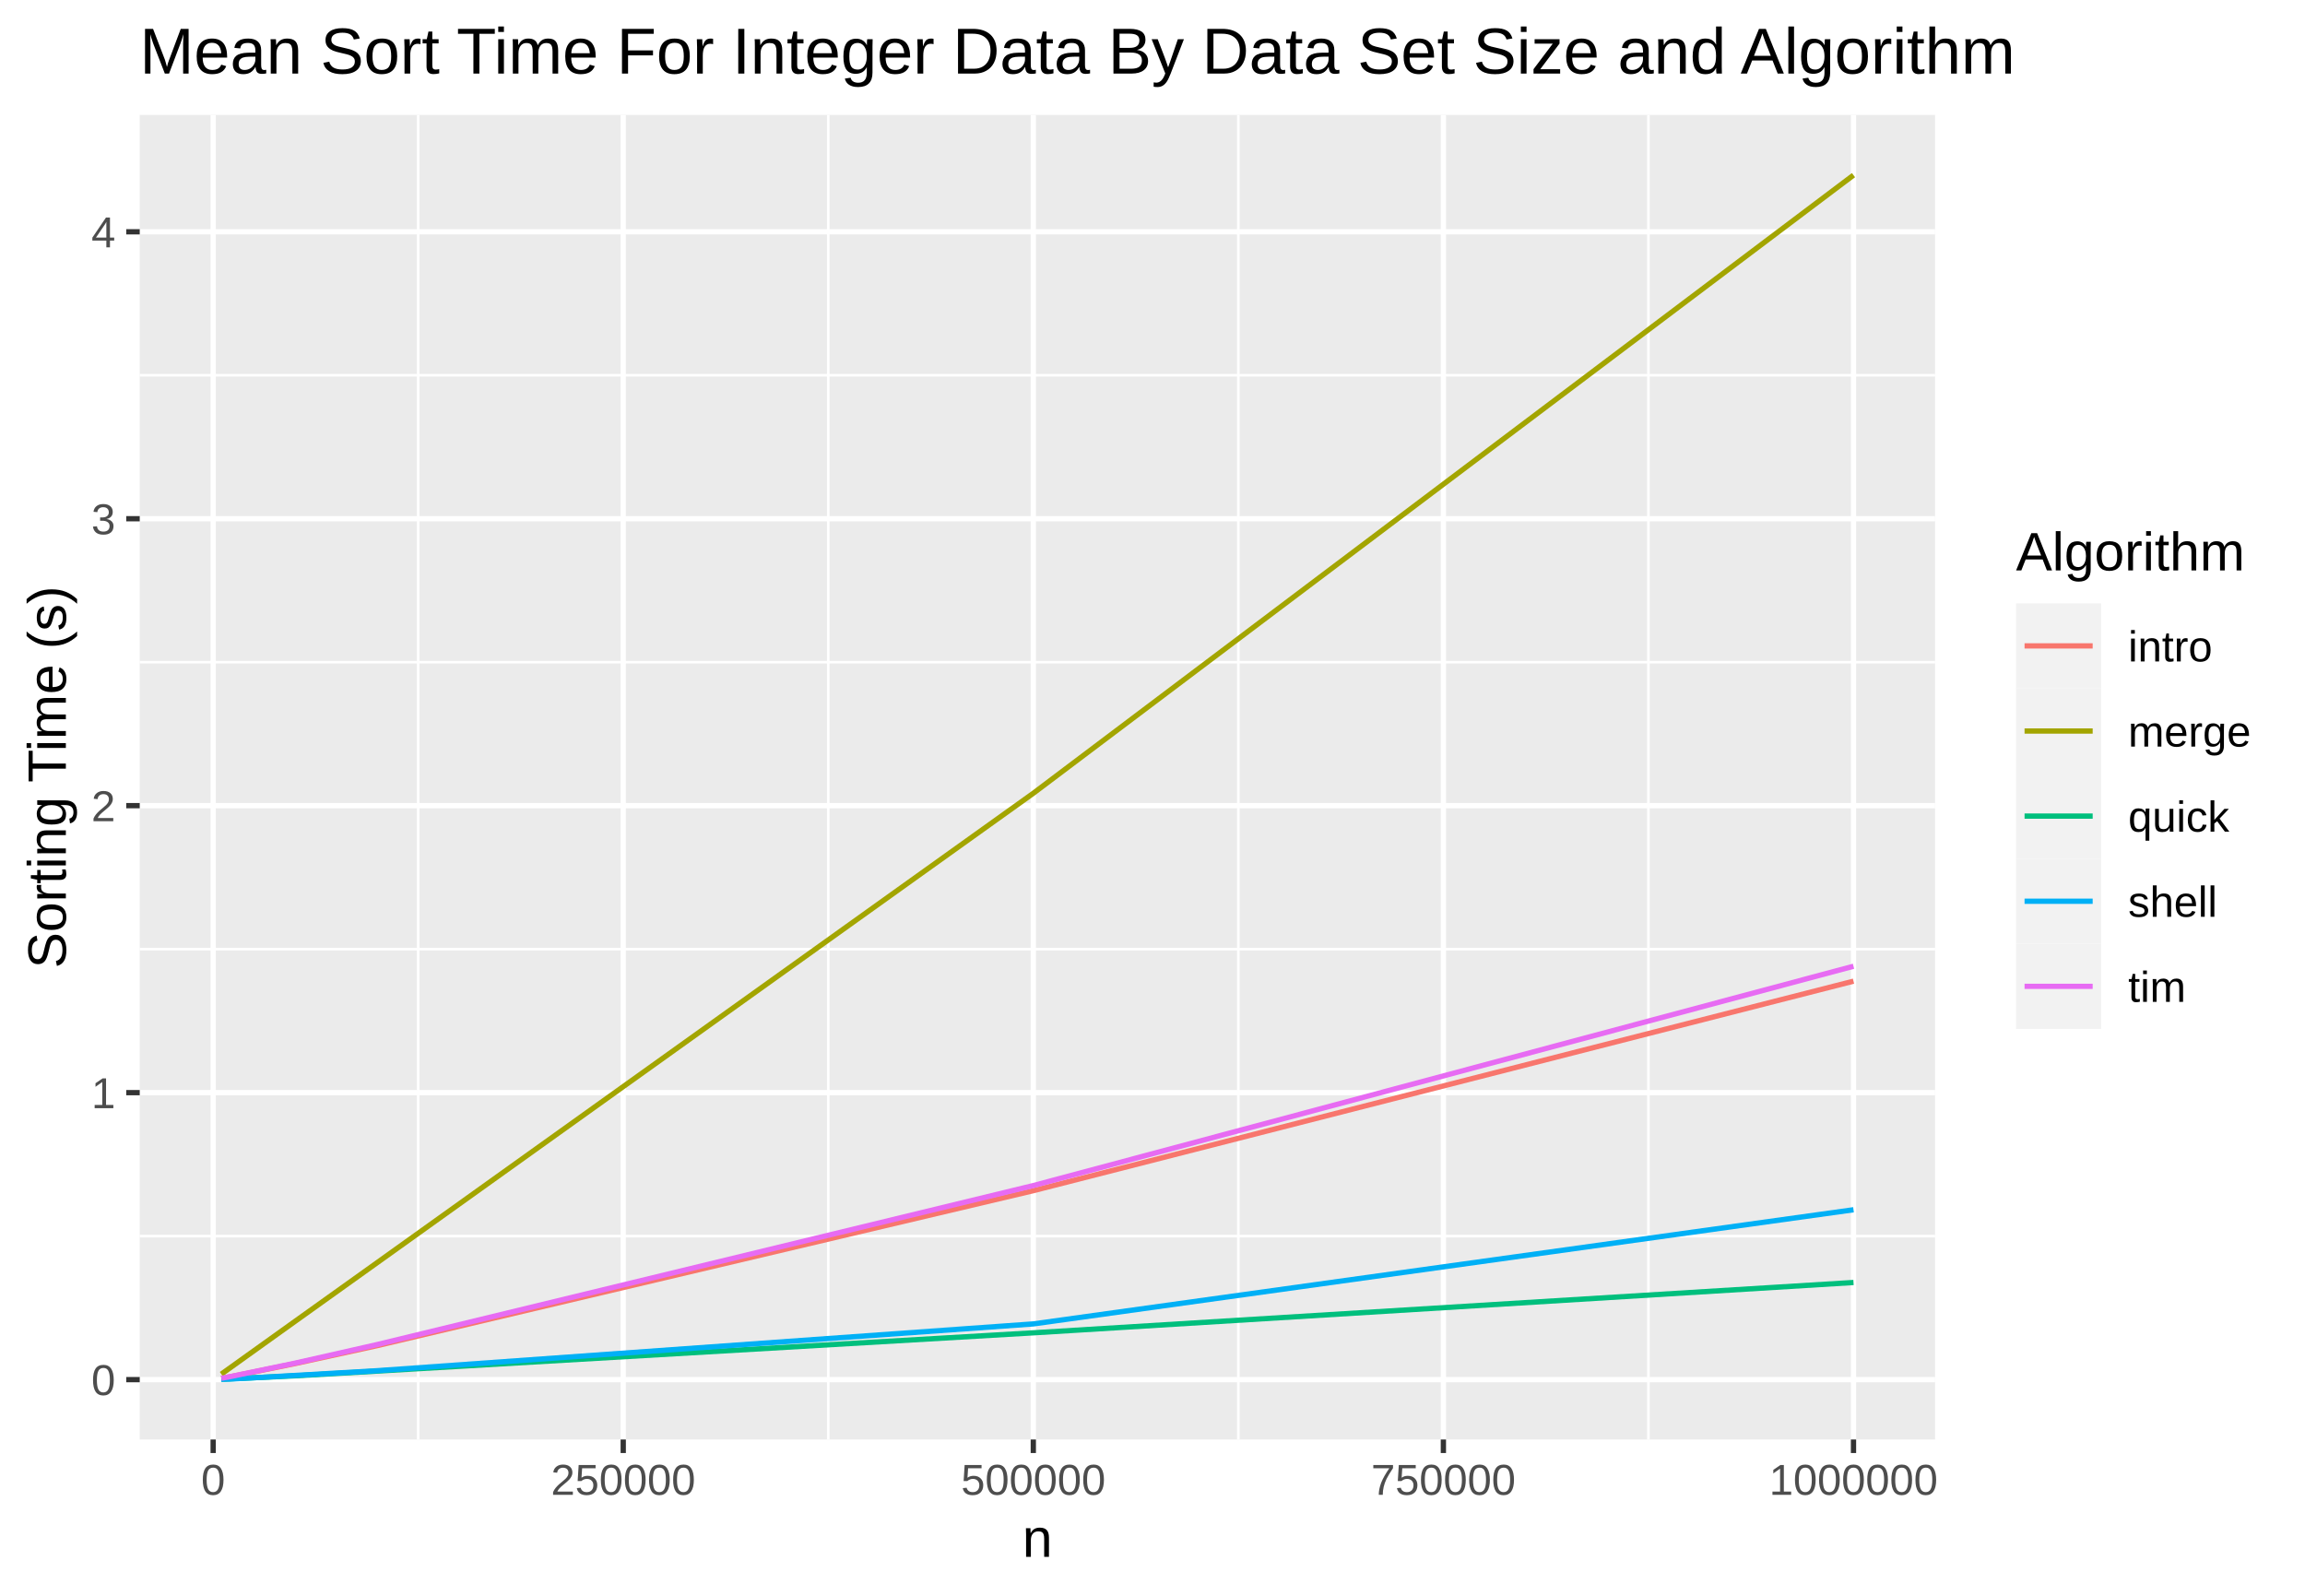
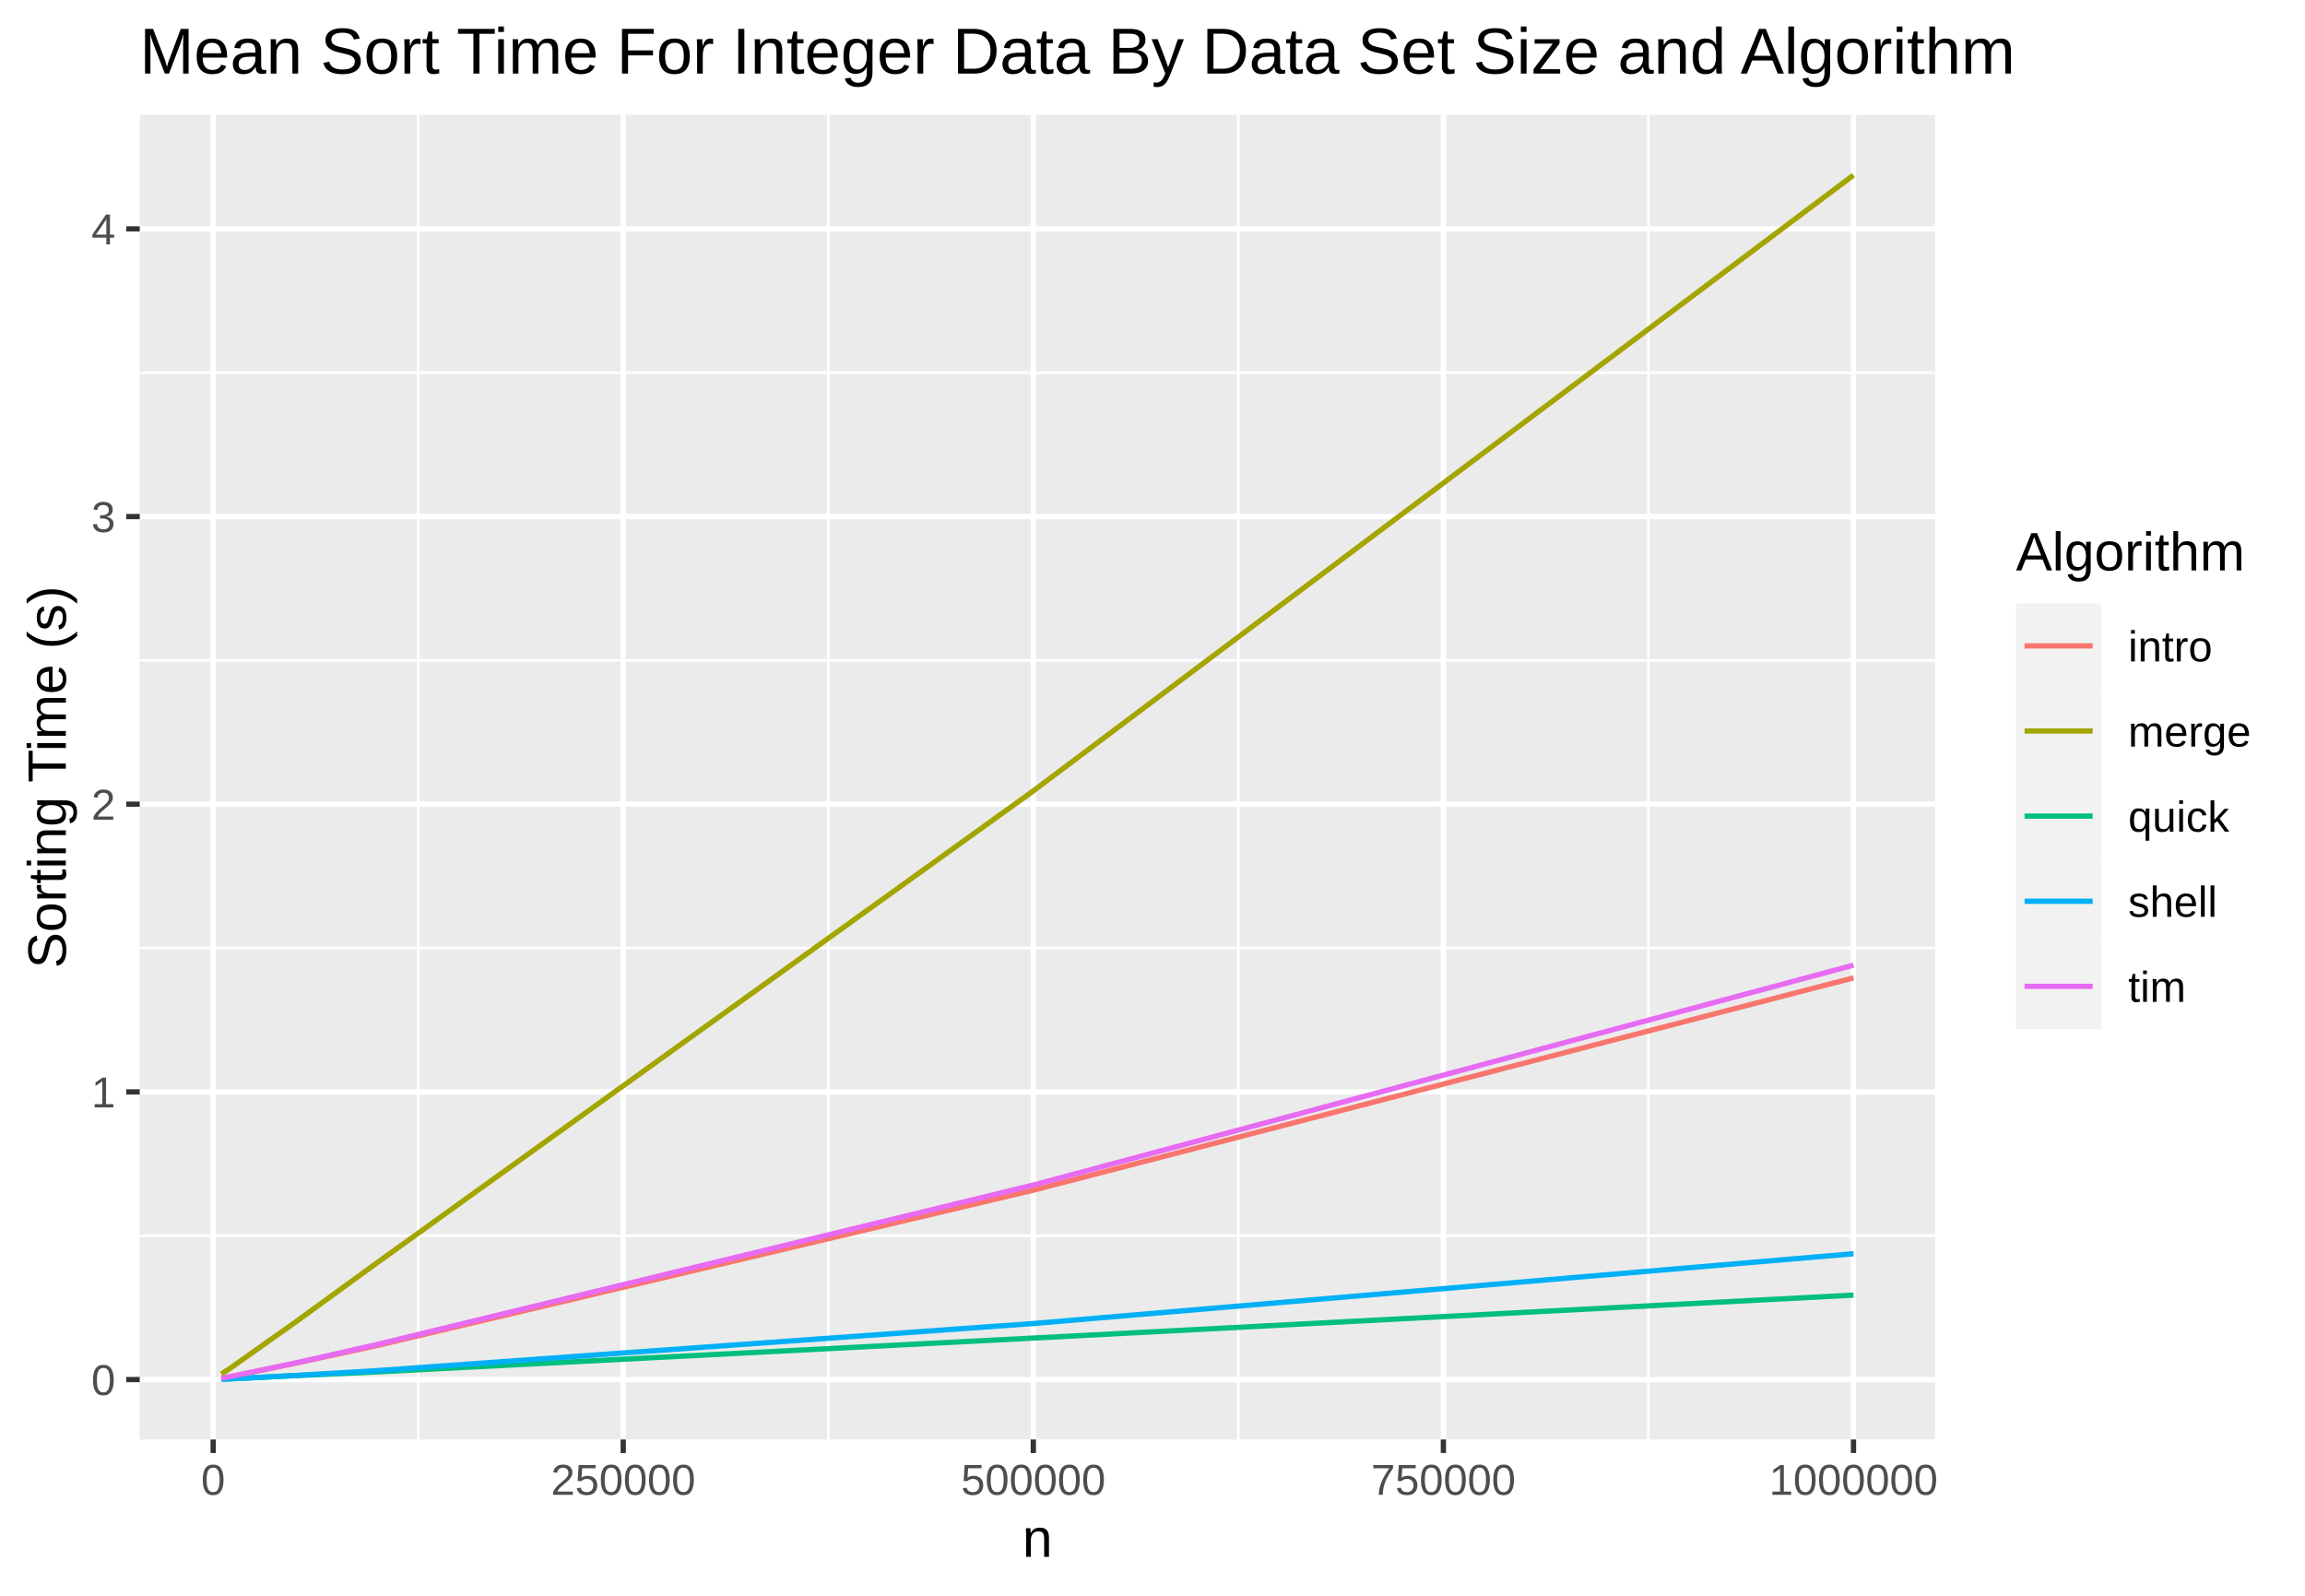
<svg xmlns="http://www.w3.org/2000/svg" class="svglite" width="468.00pt" height="324.00pt" viewBox="0 0 468.00 324.00">
  <defs>
    <style type="text/css">
    .svglite line, .svglite polyline, .svglite polygon, .svglite path, .svglite rect, .svglite circle {
      fill: none;
      stroke: #000000;
      stroke-linecap: round;
      stroke-linejoin: round;
      stroke-miterlimit: 10.00;
    }
    .svglite text {
      white-space: pre;
    }
  </style>
  </defs>
  <rect width="100%" height="100%" style="stroke: none; fill: #FFFFFF;" />
  <defs>
    <clipPath id="cpMC4wMHw0NjguMDB8MC4wMHwzMjQuMDA=">
      <rect x="0.00" y="0.00" width="468.00" height="324.00" />
    </clipPath>
  </defs>
  <g clip-path="url(#cpMC4wMHw0NjguMDB8MC4wMHwzMjQuMDA=)">
    <rect x="0.00" y="0.00" width="468.00" height="324.00" style="stroke-width: 1.07; stroke: #FFFFFF; fill: #FFFFFF;" />
  </g>
  <defs>
    <clipPath id="cpMjguMzd8MzkyLjkwfDIzLjM0fDI5Mi4yNw==">
      <rect x="28.37" y="23.34" width="364.52" height="268.93" />
    </clipPath>
  </defs>
  <g clip-path="url(#cpMjguMzd8MzkyLjkwfDIzLjM0fDI5Mi4yNw==)">
    <rect x="28.37" y="23.34" width="364.52" height="268.93" style="stroke-width: 1.07; stroke: none; fill: #EBEBEB;" />
-     <polyline points="28.37,250.98 392.90,250.98 " style="stroke-width: 0.53; stroke: #FFFFFF; stroke-linecap: butt;" />
-     <polyline points="28.37,192.71 392.90,192.71 " style="stroke-width: 0.53; stroke: #FFFFFF; stroke-linecap: butt;" />
-     <polyline points="28.37,134.45 392.90,134.45 " style="stroke-width: 0.53; stroke: #FFFFFF; stroke-linecap: butt;" />
-     <polyline points="28.37,76.19 392.90,76.19 " style="stroke-width: 0.53; stroke: #FFFFFF; stroke-linecap: butt;" />
+     <polyline points="28.37,250.89 392.90,250.89 " style="stroke-width: 0.53; stroke: #FFFFFF; stroke-linecap: butt;" />
+     <polyline points="28.37,192.49 392.90,192.49 " style="stroke-width: 0.53; stroke: #FFFFFF; stroke-linecap: butt;" />
+     <polyline points="28.37,134.08 392.90,134.08 " style="stroke-width: 0.53; stroke: #FFFFFF; stroke-linecap: butt;" />
+     <polyline points="28.37,75.67 392.90,75.67 " style="stroke-width: 0.53; stroke: #FFFFFF; stroke-linecap: butt;" />
    <polyline points="84.91,292.27 84.91,23.34 " style="stroke-width: 0.53; stroke: #FFFFFF; stroke-linecap: butt;" />
    <polyline points="168.17,292.27 168.17,23.34 " style="stroke-width: 0.53; stroke: #FFFFFF; stroke-linecap: butt;" />
    <polyline points="251.43,292.27 251.43,23.34 " style="stroke-width: 0.53; stroke: #FFFFFF; stroke-linecap: butt;" />
    <polyline points="334.69,292.27 334.69,23.34 " style="stroke-width: 0.53; stroke: #FFFFFF; stroke-linecap: butt;" />
-     <polyline points="28.37,280.11 392.90,280.11 " style="stroke-width: 1.07; stroke: #FFFFFF; stroke-linecap: butt;" />
-     <polyline points="28.37,221.84 392.90,221.84 " style="stroke-width: 1.07; stroke: #FFFFFF; stroke-linecap: butt;" />
-     <polyline points="28.37,163.58 392.90,163.58 " style="stroke-width: 1.07; stroke: #FFFFFF; stroke-linecap: butt;" />
-     <polyline points="28.37,105.32 392.90,105.32 " style="stroke-width: 1.07; stroke: #FFFFFF; stroke-linecap: butt;" />
-     <polyline points="28.37,47.06 392.90,47.06 " style="stroke-width: 1.07; stroke: #FFFFFF; stroke-linecap: butt;" />
+     <polyline points="28.37,280.10 392.90,280.10 " style="stroke-width: 1.07; stroke: #FFFFFF; stroke-linecap: butt;" />
+     <polyline points="28.37,221.69 392.90,221.69 " style="stroke-width: 1.07; stroke: #FFFFFF; stroke-linecap: butt;" />
+     <polyline points="28.37,163.28 392.90,163.28 " style="stroke-width: 1.07; stroke: #FFFFFF; stroke-linecap: butt;" />
+     <polyline points="28.37,104.88 392.90,104.88 " style="stroke-width: 1.07; stroke: #FFFFFF; stroke-linecap: butt;" />
+     <polyline points="28.37,46.47 392.90,46.47 " style="stroke-width: 1.07; stroke: #FFFFFF; stroke-linecap: butt;" />
    <polyline points="43.28,292.27 43.28,23.34 " style="stroke-width: 1.07; stroke: #FFFFFF; stroke-linecap: butt;" />
    <polyline points="126.54,292.27 126.54,23.34 " style="stroke-width: 1.07; stroke: #FFFFFF; stroke-linecap: butt;" />
    <polyline points="209.80,292.27 209.80,23.34 " style="stroke-width: 1.07; stroke: #FFFFFF; stroke-linecap: butt;" />
    <polyline points="293.06,292.27 293.06,23.34 " style="stroke-width: 1.07; stroke: #FFFFFF; stroke-linecap: butt;" />
    <polyline points="376.33,292.27 376.33,23.34 " style="stroke-width: 1.07; stroke: #FFFFFF; stroke-linecap: butt;" />
-     <polyline points="44.94,279.83 46.61,279.55 59.93,276.85 76.58,273.21 209.80,241.75 376.33,199.21 " style="stroke-width: 1.07; stroke: #F8766D; stroke-linecap: butt;" />
-     <polyline points="44.94,278.99 59.93,268.26 76.58,256.36 209.80,161.06 376.33,35.56 " style="stroke-width: 1.07; stroke: #A3A500; stroke-linecap: butt;" />
-     <polyline points="44.94,280.03 59.93,279.34 76.58,278.38 209.80,270.61 376.33,260.39 " style="stroke-width: 1.07; stroke: #00BF7D; stroke-linecap: butt;" />
-     <polyline points="44.94,280.04 46.61,280.01 59.93,279.26 76.58,278.30 209.80,268.80 376.33,245.62 " style="stroke-width: 1.07; stroke: #00B0F6; stroke-linecap: butt;" />
-     <polyline points="44.94,279.83 46.61,279.53 59.93,276.76 76.58,272.99 209.80,240.71 376.33,196.18 " style="stroke-width: 1.07; stroke: #E76BF3; stroke-linecap: butt;" />
+     <polyline points="44.94,279.82 46.61,279.54 59.93,276.79 76.58,273.18 209.80,241.65 376.33,198.54 " style="stroke-width: 1.07; stroke: #F8766D; stroke-linecap: butt;" />
+     <polyline points="44.94,278.97 46.61,277.89 59.93,268.47 76.58,256.37 209.80,160.58 376.33,35.56 " style="stroke-width: 1.07; stroke: #A3A500; stroke-linecap: butt;" />
+     <polyline points="44.94,280.02 46.61,279.95 59.93,279.31 76.58,278.54 209.80,271.67 376.33,262.95 " style="stroke-width: 1.07; stroke: #00BF7D; stroke-linecap: butt;" />
+     <polyline points="44.94,280.04 46.61,279.98 59.93,279.27 76.58,278.28 209.80,268.72 376.33,254.55 " style="stroke-width: 1.07; stroke: #00B0F6; stroke-linecap: butt;" />
+     <polyline points="44.94,279.82 46.61,279.52 59.93,276.74 76.58,272.96 209.80,240.60 376.33,195.96 " style="stroke-width: 1.07; stroke: #E76BF3; stroke-linecap: butt;" />
  </g>
  <g clip-path="url(#cpMC4wMHw0NjguMDB8MC4wMHwzMjQuMDA=)">
-     <text x="23.44" y="283.26" text-anchor="end" style="font-size: 8.80px;fill: #4D4D4D; font-family: &quot;Arial&quot;;" textLength="4.90px" lengthAdjust="spacingAndGlyphs">0</text>
-     <text x="23.44" y="225.00" text-anchor="end" style="font-size: 8.80px;fill: #4D4D4D; font-family: &quot;Arial&quot;;" textLength="4.90px" lengthAdjust="spacingAndGlyphs">1</text>
-     <text x="23.44" y="166.74" text-anchor="end" style="font-size: 8.80px;fill: #4D4D4D; font-family: &quot;Arial&quot;;" textLength="4.90px" lengthAdjust="spacingAndGlyphs">2</text>
-     <text x="23.44" y="108.48" text-anchor="end" style="font-size: 8.80px;fill: #4D4D4D; font-family: &quot;Arial&quot;;" textLength="4.90px" lengthAdjust="spacingAndGlyphs">3</text>
-     <text x="23.44" y="50.22" text-anchor="end" style="font-size: 8.80px;fill: #4D4D4D; font-family: &quot;Arial&quot;;" textLength="4.90px" lengthAdjust="spacingAndGlyphs">4</text>
-     <polyline points="25.63,280.11 28.37,280.11 " style="stroke-width: 1.07; stroke: #333333; stroke-linecap: butt;" />
-     <polyline points="25.63,221.84 28.37,221.84 " style="stroke-width: 1.07; stroke: #333333; stroke-linecap: butt;" />
-     <polyline points="25.63,163.58 28.37,163.58 " style="stroke-width: 1.07; stroke: #333333; stroke-linecap: butt;" />
-     <polyline points="25.63,105.32 28.37,105.32 " style="stroke-width: 1.07; stroke: #333333; stroke-linecap: butt;" />
-     <polyline points="25.63,47.06 28.37,47.06 " style="stroke-width: 1.07; stroke: #333333; stroke-linecap: butt;" />
+     <text x="23.44" y="283.25" text-anchor="end" style="font-size: 8.80px;fill: #4D4D4D; font-family: &quot;Arial&quot;;" textLength="4.90px" lengthAdjust="spacingAndGlyphs">0</text>
+     <text x="23.44" y="224.84" text-anchor="end" style="font-size: 8.80px;fill: #4D4D4D; font-family: &quot;Arial&quot;;" textLength="4.90px" lengthAdjust="spacingAndGlyphs">1</text>
+     <text x="23.44" y="166.44" text-anchor="end" style="font-size: 8.80px;fill: #4D4D4D; font-family: &quot;Arial&quot;;" textLength="4.90px" lengthAdjust="spacingAndGlyphs">2</text>
+     <text x="23.44" y="108.03" text-anchor="end" style="font-size: 8.80px;fill: #4D4D4D; font-family: &quot;Arial&quot;;" textLength="4.90px" lengthAdjust="spacingAndGlyphs">3</text>
+     <text x="23.44" y="49.62" text-anchor="end" style="font-size: 8.80px;fill: #4D4D4D; font-family: &quot;Arial&quot;;" textLength="4.90px" lengthAdjust="spacingAndGlyphs">4</text>
+     <polyline points="25.63,280.10 28.37,280.10 " style="stroke-width: 1.07; stroke: #333333; stroke-linecap: butt;" />
+     <polyline points="25.63,221.69 28.37,221.69 " style="stroke-width: 1.07; stroke: #333333; stroke-linecap: butt;" />
+     <polyline points="25.63,163.28 28.37,163.28 " style="stroke-width: 1.07; stroke: #333333; stroke-linecap: butt;" />
+     <polyline points="25.63,104.88 28.37,104.88 " style="stroke-width: 1.07; stroke: #333333; stroke-linecap: butt;" />
+     <polyline points="25.63,46.47 28.37,46.47 " style="stroke-width: 1.07; stroke: #333333; stroke-linecap: butt;" />
    <polyline points="43.28,295.01 43.28,292.27 " style="stroke-width: 1.07; stroke: #333333; stroke-linecap: butt;" />
    <polyline points="126.54,295.01 126.54,292.27 " style="stroke-width: 1.07; stroke: #333333; stroke-linecap: butt;" />
    <polyline points="209.80,295.01 209.80,292.27 " style="stroke-width: 1.07; stroke: #333333; stroke-linecap: butt;" />
    <polyline points="293.06,295.01 293.06,292.27 " style="stroke-width: 1.07; stroke: #333333; stroke-linecap: butt;" />
    <polyline points="376.33,295.01 376.33,292.27 " style="stroke-width: 1.07; stroke: #333333; stroke-linecap: butt;" />
    <text x="43.28" y="303.50" text-anchor="middle" style="font-size: 8.80px;fill: #4D4D4D; font-family: &quot;Arial&quot;;" textLength="4.90px" lengthAdjust="spacingAndGlyphs">0</text>
    <text x="126.54" y="303.50" text-anchor="middle" style="font-size: 8.80px;fill: #4D4D4D; font-family: &quot;Arial&quot;;" textLength="29.38px" lengthAdjust="spacingAndGlyphs">250000</text>
    <text x="209.80" y="303.50" text-anchor="middle" style="font-size: 8.80px;fill: #4D4D4D; font-family: &quot;Arial&quot;;" textLength="29.38px" lengthAdjust="spacingAndGlyphs">500000</text>
    <text x="293.06" y="303.50" text-anchor="middle" style="font-size: 8.80px;fill: #4D4D4D; font-family: &quot;Arial&quot;;" textLength="29.38px" lengthAdjust="spacingAndGlyphs">750000</text>
    <text x="376.33" y="303.50" text-anchor="middle" style="font-size: 8.80px;fill: #4D4D4D; font-family: &quot;Arial&quot;;" textLength="34.27px" lengthAdjust="spacingAndGlyphs">1000000</text>
    <text x="210.63" y="316.09" text-anchor="middle" style="font-size: 11.00px; font-family: &quot;Arial&quot;;" textLength="6.12px" lengthAdjust="spacingAndGlyphs">n</text>
    <text transform="translate(13.37,157.80) rotate(-90)" text-anchor="middle" style="font-size: 11.00px; font-family: &quot;Arial&quot;;" textLength="78.24px" lengthAdjust="spacingAndGlyphs">Sorting Time (s)</text>
    <rect x="403.85" y="101.22" width="58.67" height="113.16" style="stroke-width: 1.07; stroke: none; fill: #FFFFFF;" />
    <text x="409.33" y="115.81" style="font-size: 11.00px; font-family: &quot;Arial&quot;;" textLength="46.46px" lengthAdjust="spacingAndGlyphs">Algorithm</text>
    <rect x="409.33" y="122.50" width="17.28" height="17.28" style="stroke-width: 1.07; stroke: none; fill: #F2F2F2;" />
    <line x1="411.06" y1="131.14" x2="424.89" y2="131.14" style="stroke-width: 1.07; stroke: #F8766D; stroke-linecap: butt;" />
    <rect x="409.33" y="139.78" width="17.28" height="17.28" style="stroke-width: 1.07; stroke: none; fill: #F2F2F2;" />
    <line x1="411.06" y1="148.42" x2="424.89" y2="148.42" style="stroke-width: 1.07; stroke: #A3A500; stroke-linecap: butt;" />
    <rect x="409.33" y="157.06" width="17.28" height="17.28" style="stroke-width: 1.07; stroke: none; fill: #F2F2F2;" />
    <line x1="411.06" y1="165.70" x2="424.89" y2="165.70" style="stroke-width: 1.07; stroke: #00BF7D; stroke-linecap: butt;" />
    <rect x="409.33" y="174.34" width="17.28" height="17.28" style="stroke-width: 1.07; stroke: none; fill: #F2F2F2;" />
    <line x1="411.06" y1="182.98" x2="424.89" y2="182.98" style="stroke-width: 1.07; stroke: #00B0F6; stroke-linecap: butt;" />
    <rect x="409.33" y="191.62" width="17.28" height="17.28" style="stroke-width: 1.07; stroke: none; fill: #F2F2F2;" />
    <line x1="411.06" y1="200.26" x2="424.89" y2="200.26" style="stroke-width: 1.07; stroke: #E76BF3; stroke-linecap: butt;" />
    <text x="432.09" y="134.30" style="font-size: 8.80px; font-family: &quot;Arial&quot;;" textLength="17.11px" lengthAdjust="spacingAndGlyphs">intro</text>
    <text x="432.09" y="151.58" style="font-size: 8.80px; font-family: &quot;Arial&quot;;" textLength="24.95px" lengthAdjust="spacingAndGlyphs">merge</text>
    <text x="432.09" y="168.86" style="font-size: 8.80px; font-family: &quot;Arial&quot;;" textLength="20.54px" lengthAdjust="spacingAndGlyphs">quick</text>
    <text x="432.09" y="186.14" style="font-size: 8.80px; font-family: &quot;Arial&quot;;" textLength="18.09px" lengthAdjust="spacingAndGlyphs">shell</text>
    <text x="432.09" y="203.42" style="font-size: 8.80px; font-family: &quot;Arial&quot;;" textLength="11.72px" lengthAdjust="spacingAndGlyphs">tim</text>
    <text x="28.37" y="14.94" style="font-size: 13.20px; font-family: &quot;Arial&quot;;" textLength="381.97px" lengthAdjust="spacingAndGlyphs">Mean Sort Time For Integer Data By Data Set Size and Algorithm</text>
  </g>
</svg>
